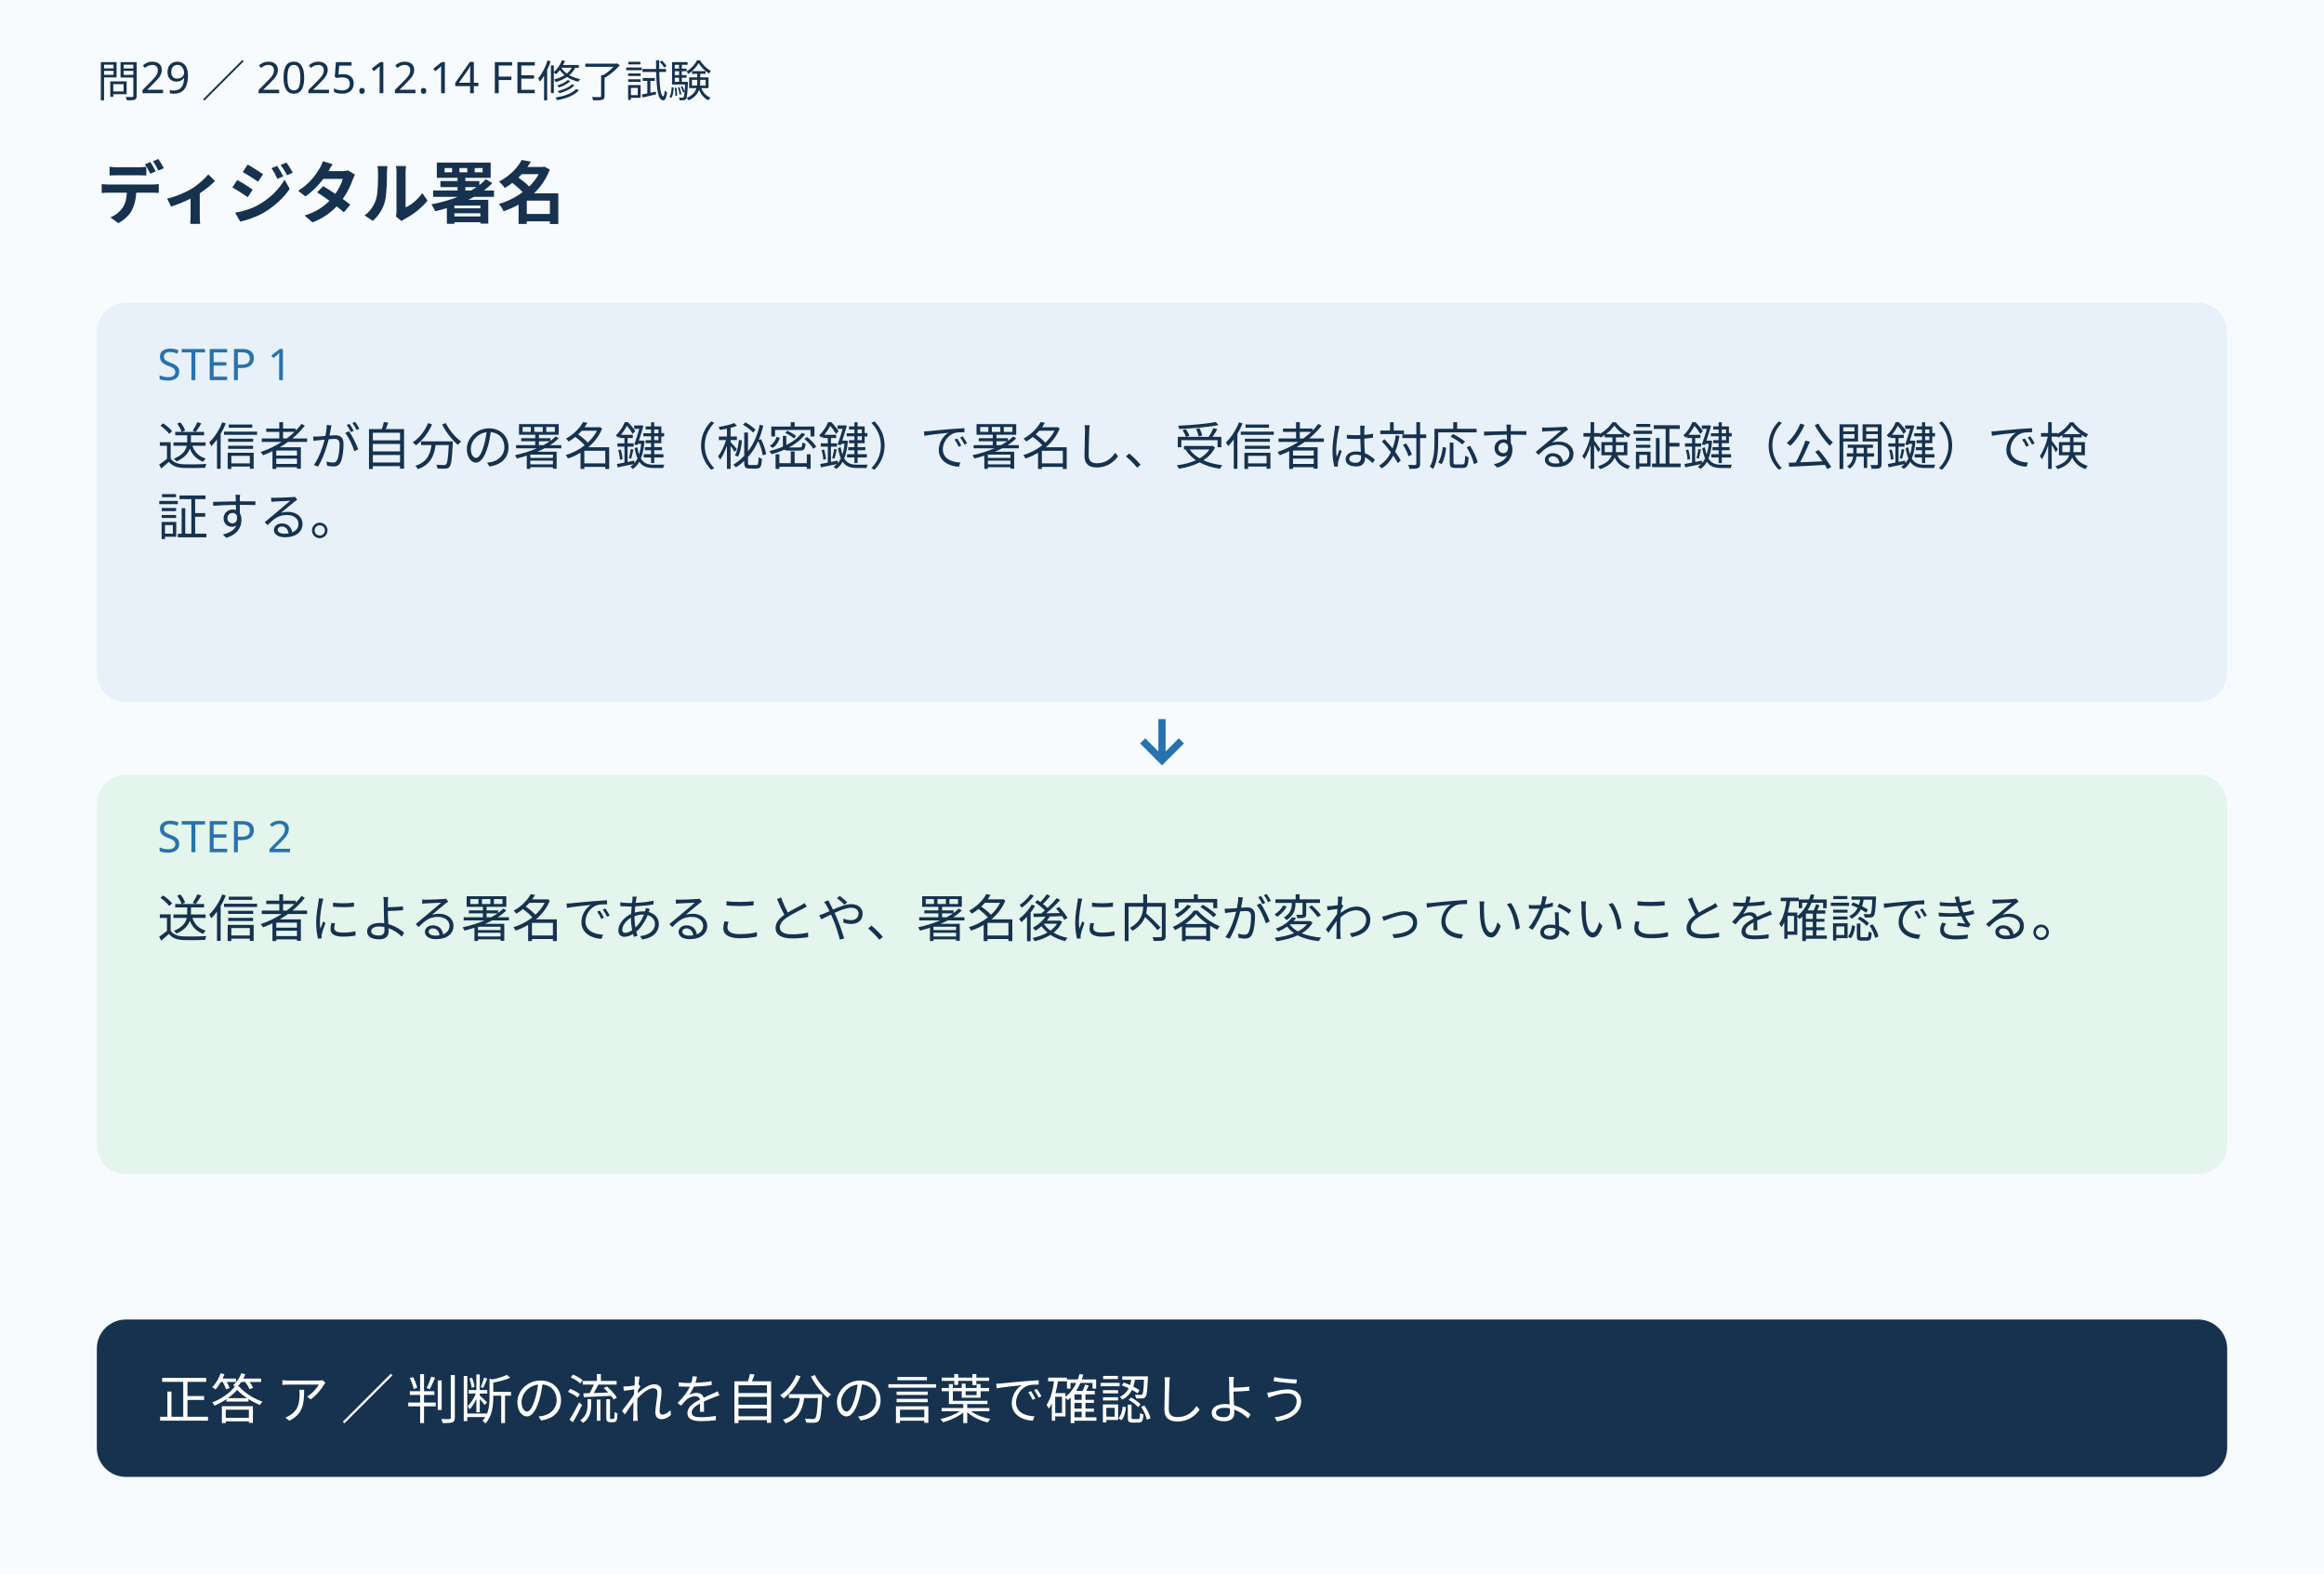
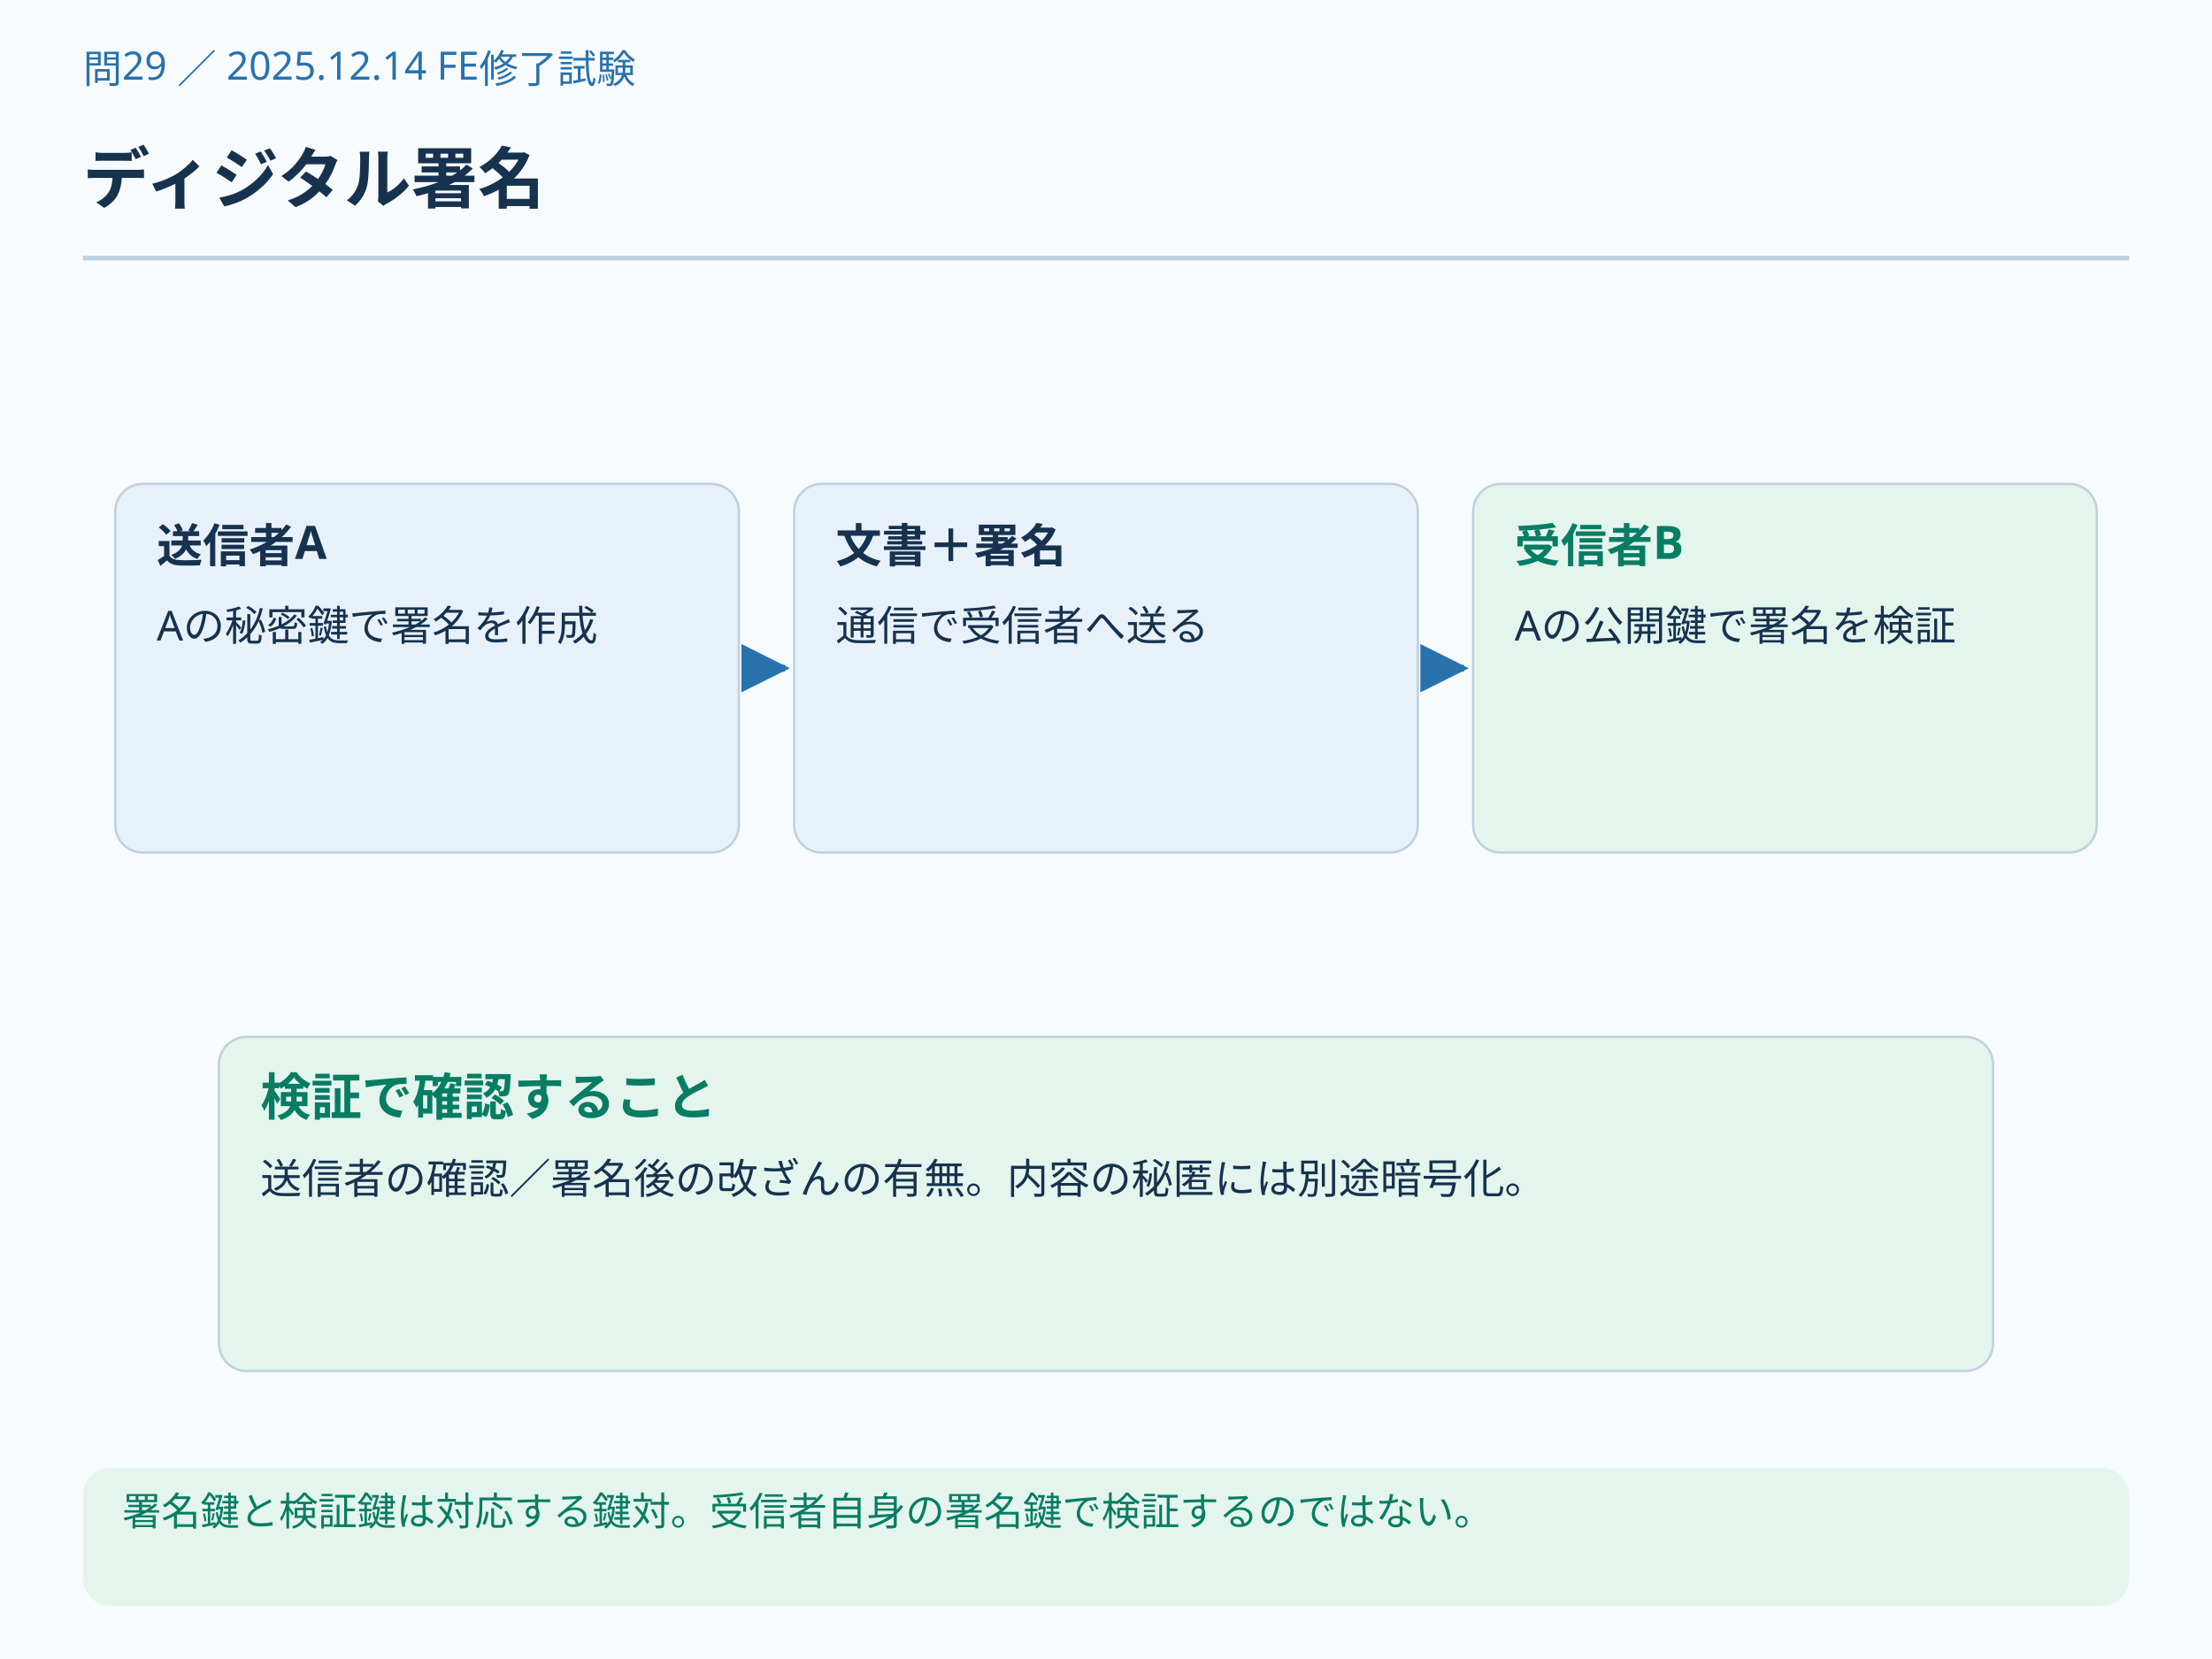
- <svg xmlns="http://www.w3.org/2000/svg" viewBox="0 0 960 650" role="img" aria-labelledby="t29">
-   <rect width="960" height="650" fill="#f8fbfe" />
+ <svg xmlns="http://www.w3.org/2000/svg" viewBox="0 0 960 720" role="img" aria-labelledby="title29 desc29">
+   <defs>
+     <marker id="arrow29" viewBox="0 0 10 10" refX="9" refY="5" markerWidth="7" markerHeight="7" orient="auto-start-reverse">
+       <path d="M0 0L10 5L0 10Z" fill="#2872ae" />
+     </marker>
+   </defs>
+   <rect width="960" height="720" fill="#f8fbfe" />
  <g font-family="Meiryo,Yu Gothic,sans-serif" fill="#16324f">
-     <text x="40" y="40" font-size="18">問29 ／ 2025.12.14 FE修了試験</text>
-     <text x="40" y="90" font-size="28" font-weight="bold">ディジタル署名</text>
-     <rect x="40" y="125" width="880" height="165" rx="12" fill="#e8f1fa" />
-     <text x="65" y="157" font-size="18" fill="#2872ae">STEP 1</text>
-     <text x="65" y="192" font-size="21">送信者が自分の署名鍵（秘密鍵）で署名し、受信者は対応する検証鍵（公開鍵）で検</text>
-     <text x="65" y="221" font-size="21">証する。</text>
-     <path d="M480 297v17m-8-8 8 8 8-8" fill="none" stroke="#2872ae" stroke-width="3" />
-     <rect x="40" y="320" width="880" height="165" rx="12" fill="#e4f5ed" />
-     <text x="65" y="352" font-size="18" fill="#2872ae">STEP 2</text>
-     <text x="65" y="387" font-size="21">送信者による署名であることや、署名後に内容が変わっていないことを確認できる。</text>
-     <rect x="40" y="545" width="880" height="65" rx="12" fill="#16324f" />
-     <text x="65" y="586" font-size="22" fill="white">正答 ア ／ 判断の流れを自分の言葉で確認しよう</text>
+     <text x="36" y="36" font-size="17" fill="#2872ae" font-weight="400" text-anchor="start">問29 ／ 2025.12.14 FE修了試験</text>
+     <text x="36" y="88" font-size="29" fill="#16324f" font-weight="700" text-anchor="start">ディジタル署名</text>
+     <line x1="36" y1="112" x2="924" y2="112" stroke="#bfd0df" stroke-width="2" />
+     <rect x="50.0" y="210" width="270.667" height="160" rx="12" fill="#e8f1fa" stroke="#bfd0df" />
+     <text x="68.0" y="244" font-size="20" fill="#16324f" font-weight="700" text-anchor="start">送信者A</text>
+     <text x="68.0" y="278" font-size="18" fill="#16324f" font-weight="400" text-anchor="start">Aの秘密鍵で署名を作成</text>
+     <line x1="322.667" y1="290" x2="340.667" y2="290" stroke="#2872ae" stroke-width="3" marker-end="url(#arrow29)" />
+     <rect x="344.667" y="210" width="270.667" height="160" rx="12" fill="#e8f1fa" stroke="#bfd0df" />
+     <text x="362.667" y="244" font-size="20" fill="#16324f" font-weight="700" text-anchor="start">文書＋署名</text>
+     <text x="362.667" y="278" font-size="18" fill="#16324f" font-weight="400" text-anchor="start">通信で受信者へ送る</text>
+     <line x1="617.333" y1="290" x2="635.333" y2="290" stroke="#2872ae" stroke-width="3" marker-end="url(#arrow29)" />
+     <rect x="639.333" y="210" width="270.667" height="160" rx="12" fill="#e4f5ed" stroke="#bfd0df" />
+     <text x="657.333" y="244" font-size="20" fill="#087d64" font-weight="700" text-anchor="start">受信者B</text>
+     <text x="657.333" y="278" font-size="18" fill="#16324f" font-weight="400" text-anchor="start">Aの公開鍵で署名を検証</text>
+     <rect x="95" y="450" width="770" height="145" rx="12" fill="#e4f5ed" stroke="#bfd0df" />
+     <text x="113" y="484" font-size="22" fill="#087d64" font-weight="700" text-anchor="start">検証で確認すること</text>
+     <text x="113" y="518" font-size="18" fill="#16324f" font-weight="400" text-anchor="start">送信者の確認／署名後の改ざんの有無。内容の秘匿には別途暗号化。</text>
+     <rect x="36" y="637" width="888" height="60" rx="12" fill="#e4f5ed" stroke="none" />
+     <text x="53" y="662" font-size="17" fill="#087d64" font-weight="400" text-anchor="start">署名鍵と検証鍵は対応する鍵対。受信者自身の署名鍵で検証するのではない。</text>
  </g>
</svg>
